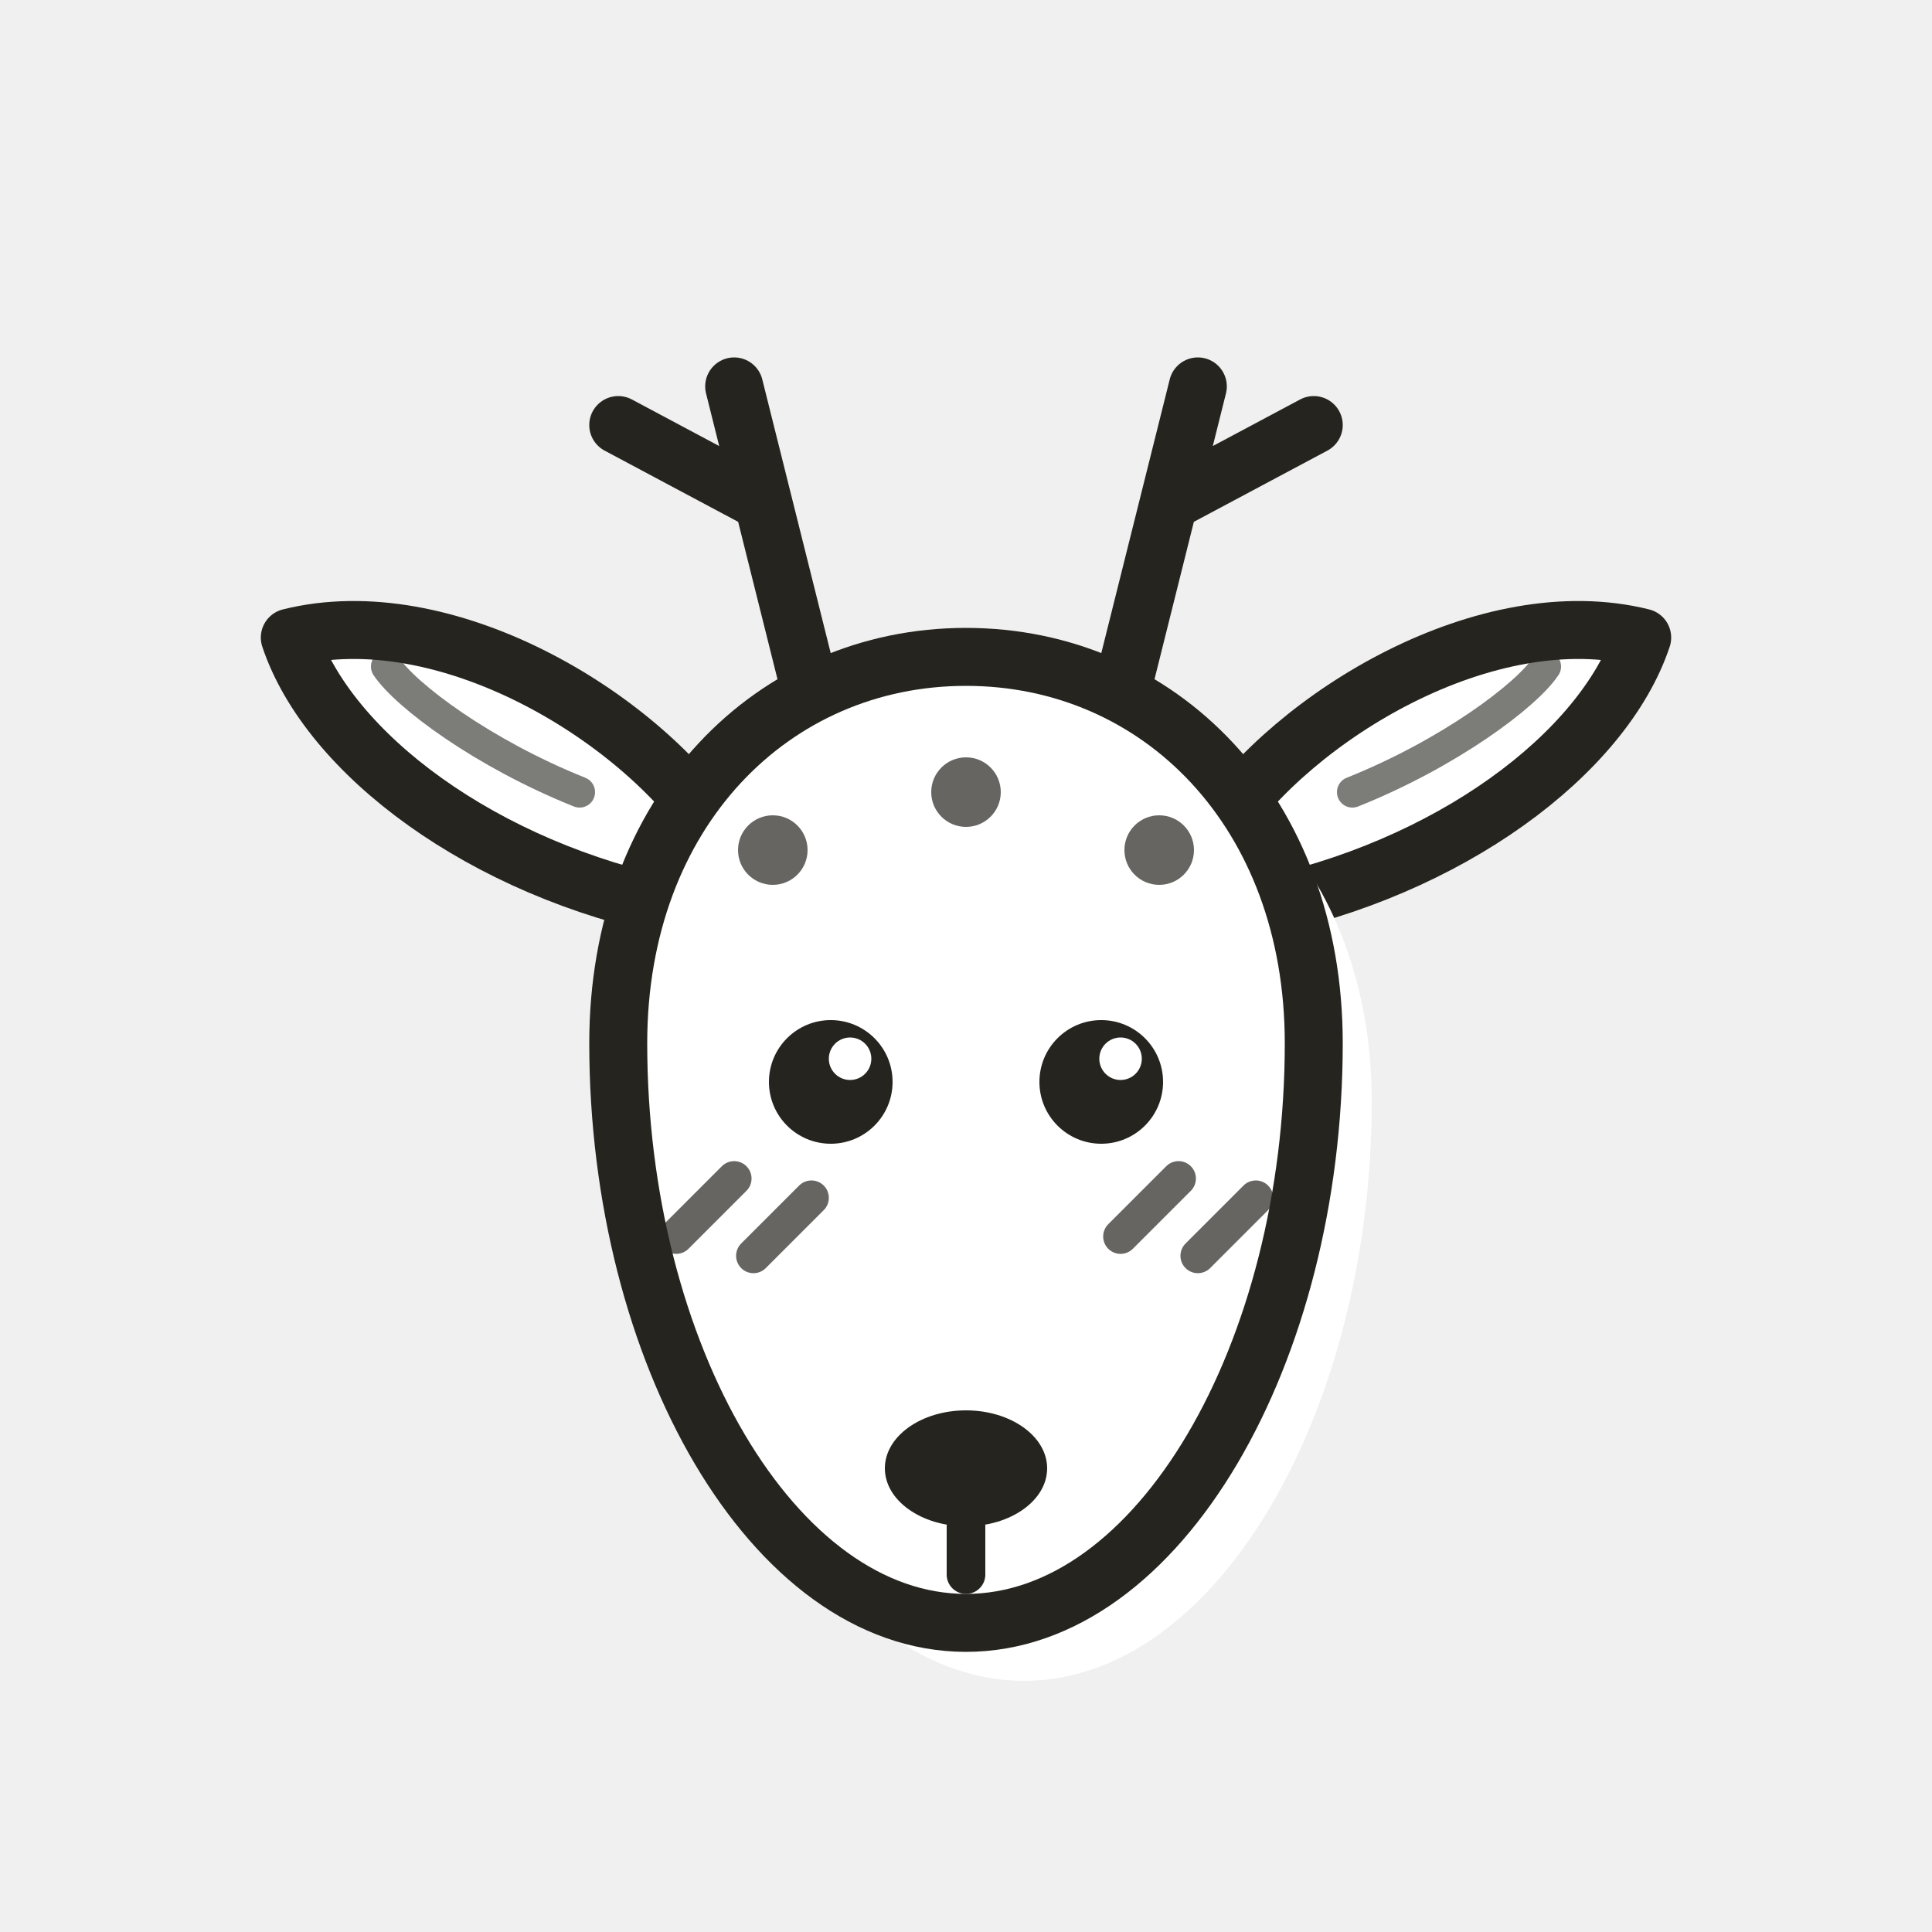
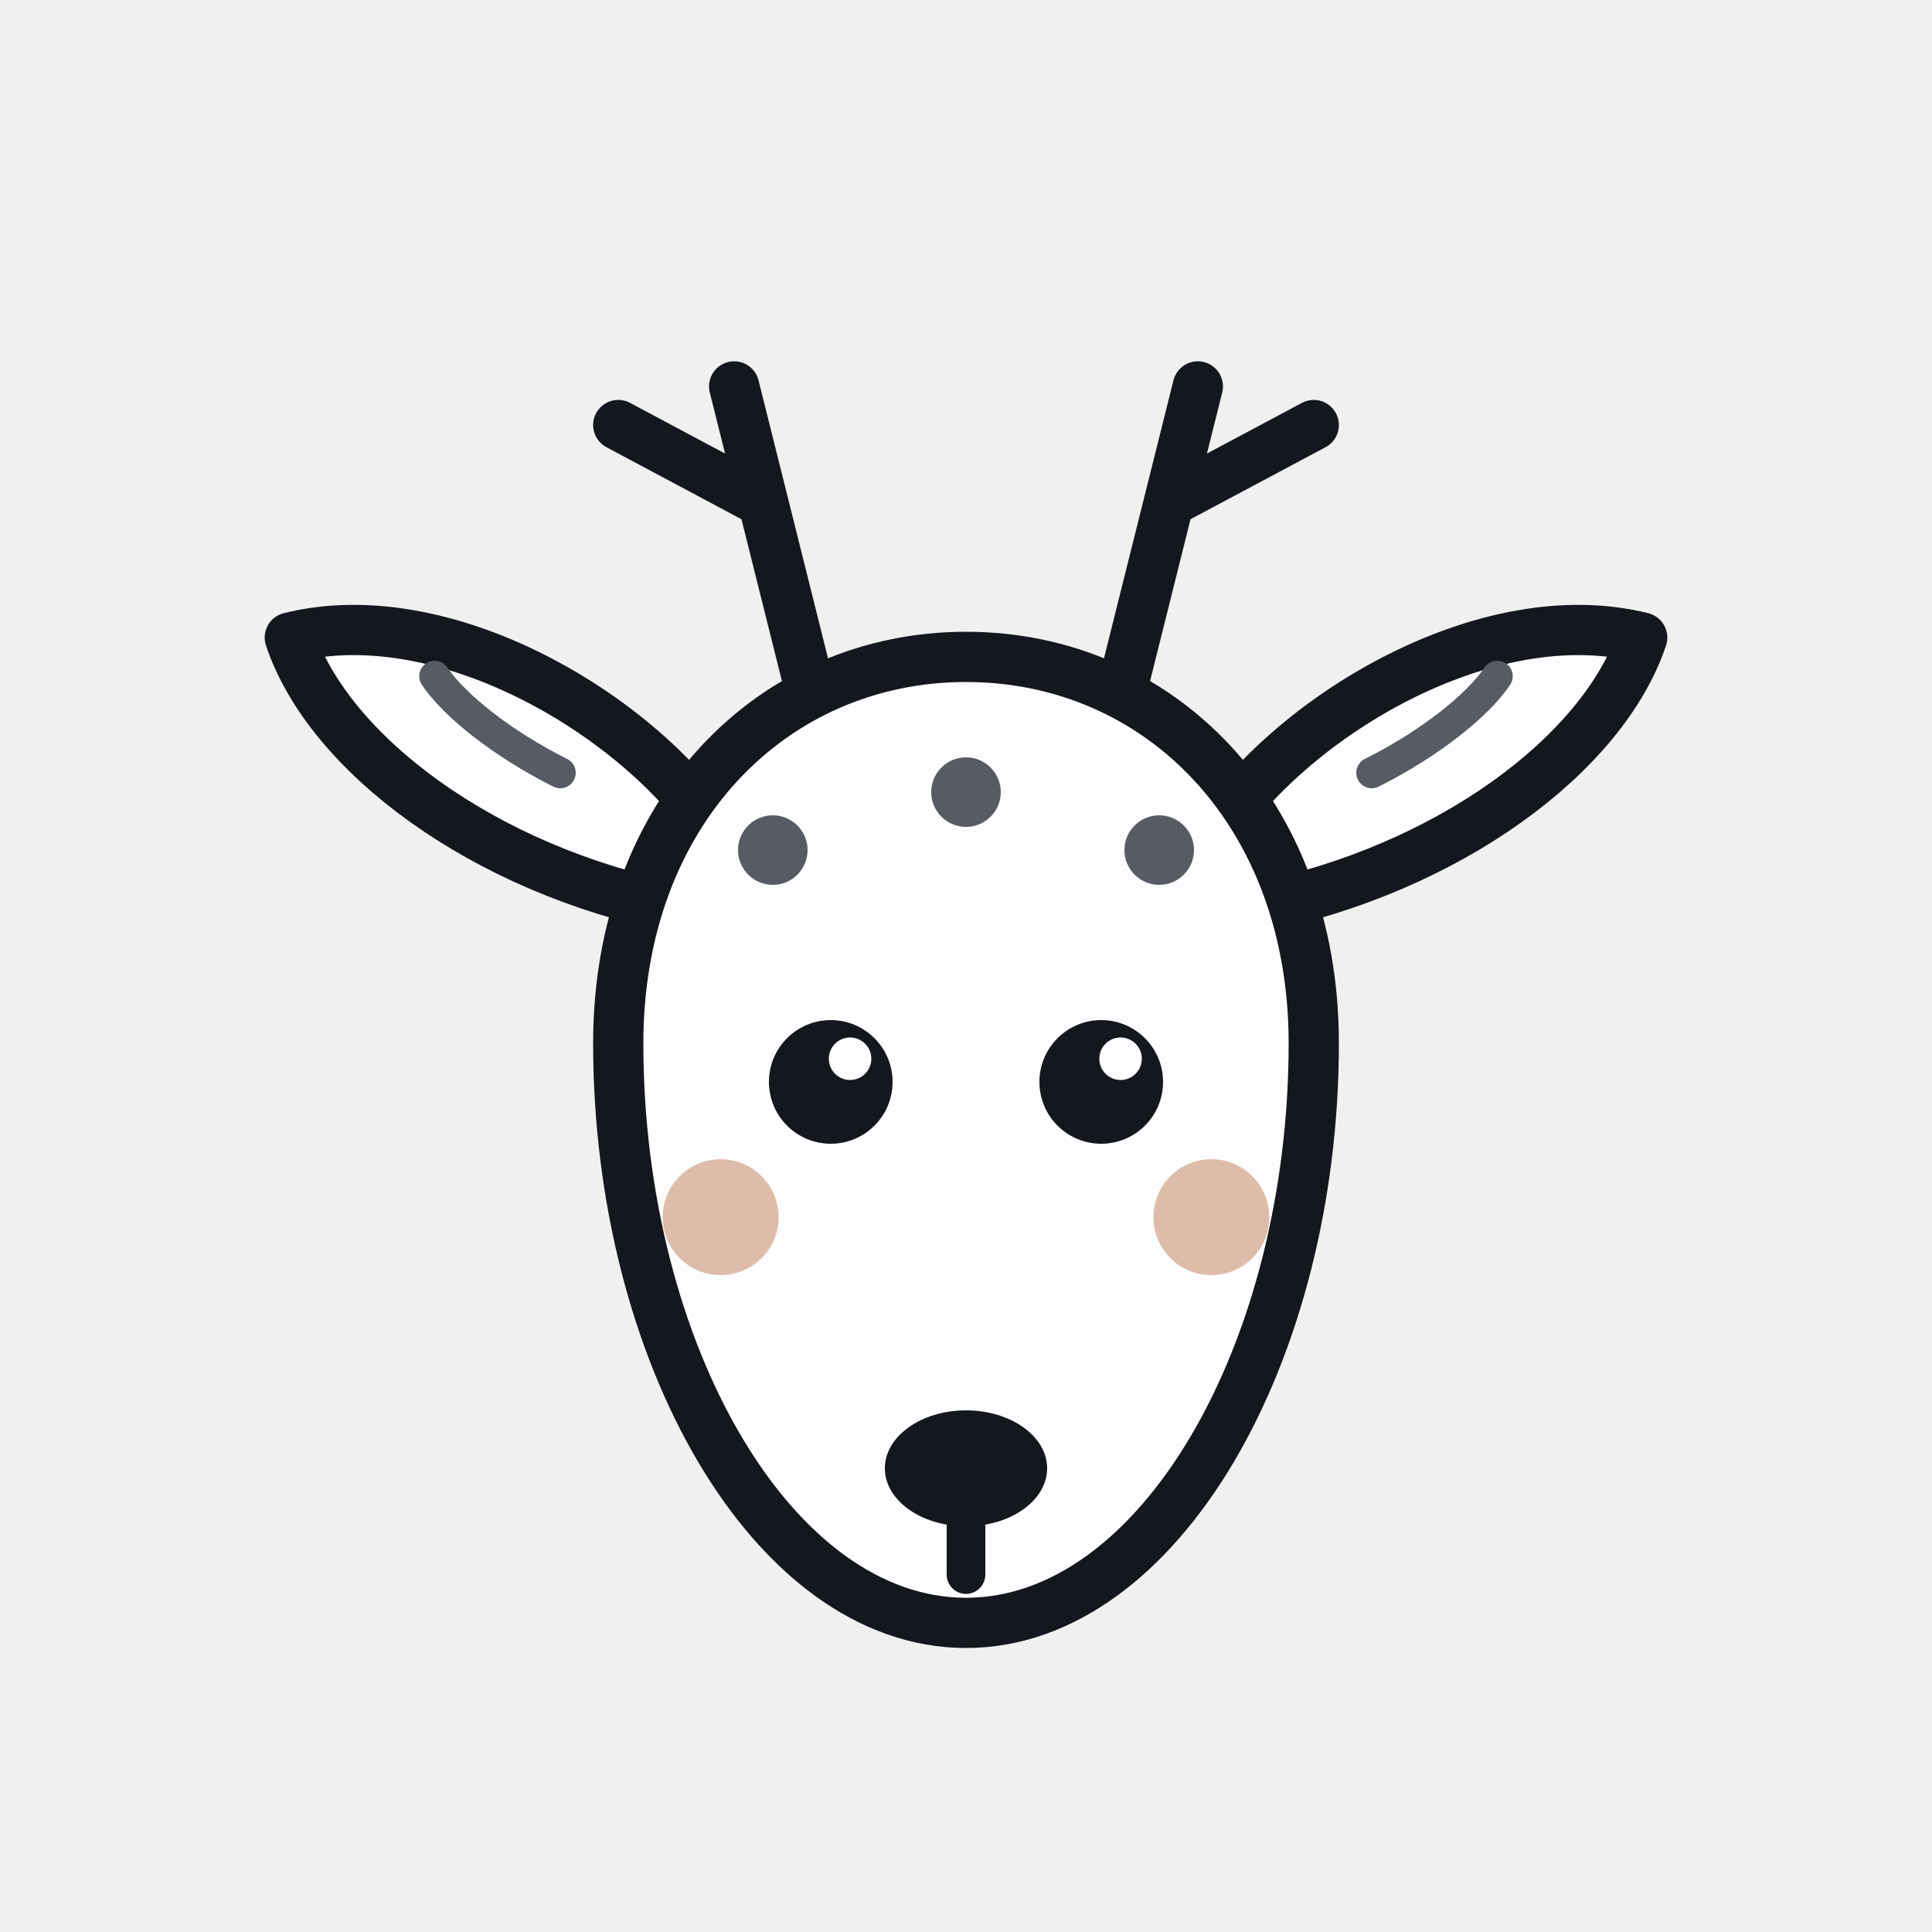
<svg xmlns="http://www.w3.org/2000/svg" viewBox="0 0 100 100">
-   <g stroke="#25241F" stroke-width="3" stroke-linecap="round" stroke-linejoin="round" fill="none">
+   <g stroke="#14171e" stroke-width="2.6" stroke-linecap="round" stroke-linejoin="round" fill="none">
    <path d="M42 36 L38 20 M39.5 26 L32 22 M58 36 L62 20 M60.5 26 L68 22" />
-     <path d="M35 47 C25 45 17 39 15 33 C23 31 33 37 37 43 Z" fill="#ffffff" stroke="#25241F" />
-     <path d="M65 47 C75 45 83 39 85 33 C77 31 67 37 63 43 Z" fill="#ffffff" stroke="#25241F" />
-     <path d="M30 41 C25 39 21 36 20 34.5 M70 41 C75 39 79 36 80 34.5" stroke="#25241F" stroke-width="1.6" opacity="0.6" />
-     <path transform="translate(3 3)" d="M50 84 C40 84 32 70 32 54 C32 42 40 34 50 34 C60 34 68 42 68 54 C68 70 60 84 50 84 Z" fill="#ffffff" stroke="none" />
-     <path d="M50 84 C40 84 32 70 32 54 C32 42 40 34 50 34 C60 34 68 42 68 54 C68 70 60 84 50 84 Z" fill="#ffffff" stroke="#25241F" />
-     <circle cx="40" cy="44" r="1.8" fill="#25241F" stroke="none" opacity="0.7" />
-     <circle cx="60" cy="44" r="1.8" fill="#25241F" stroke="none" opacity="0.7" />
-     <circle cx="50" cy="41" r="1.8" fill="#25241F" stroke="none" opacity="0.7" />
-     <circle cx="43" cy="56" r="3.2" fill="#25241F" stroke="none" />
-     <circle cx="57" cy="56" r="3.2" fill="#25241F" stroke="none" />
-     <circle cx="44" cy="54.8" r="1.1" fill="#ffffff" stroke="none" />
-     <circle cx="58" cy="54.8" r="1.1" fill="#ffffff" stroke="none" />
-     <ellipse cx="50" cy="76" rx="4.2" ry="3" fill="#25241F" stroke="none" />
-     <path d="M50 79 v2.5" stroke="#25241F" stroke-width="2" />
-     <path d="M35 64 l3 -3 M39 65 l3 -3 M58 64 l3 -3 M62 65 l3 -3" stroke="#25241F" stroke-width="1.8" opacity="0.7" />
+     <path d="M35 47 C25 45 17 39 15 33 C23 31 33 37 37 43 Z" fill="#fdfdff" stroke="#14171e" stroke-width="2.6" />
+     <path d="M65 47 C75 45 83 39 85 33 C77 31 67 37 63 43 Z" fill="#fdfdff" stroke="#14171e" stroke-width="2.6" />
+     <path d="M29 40 C26 38.5 23.5 36.5 22.5 35 M71 40 C74 38.5 76.5 36.5 77.5 35" stroke="#575b63" stroke-width="1.6" />
+     <path d="M50 84 C40 84 32 70 32 54 C32 42 40 34 50 34 C60 34 68 42 68 54 C68 70 60 84 50 84 Z" fill="#fdfdff" stroke="#14171e" stroke-width="2.6" />
+     <circle cx="40" cy="44" r="1.8" fill="#575b63" stroke="none" />
+     <circle cx="60" cy="44" r="1.8" fill="#575b63" stroke="none" />
+     <circle cx="50" cy="41" r="1.8" fill="#575b63" stroke="none" />
+     <circle cx="43" cy="56" r="3.2" fill="#14171e" stroke="none" />
+     <circle cx="57" cy="56" r="3.2" fill="#14171e" stroke="none" />
+     <circle cx="44" cy="54.8" r="1.1" fill="#fdfdff" stroke="none" />
+     <circle cx="58" cy="54.8" r="1.1" fill="#fdfdff" stroke="none" />
+     <ellipse cx="50" cy="76" rx="4.2" ry="3" fill="#14171e" stroke="none" />
+     <path d="M50 79 v2.5" stroke="#14171e" stroke-width="2" />
+     <circle cx="37.3" cy="63" r="3" fill="#ddbdaa" stroke="none" />
+     <circle cx="62.7" cy="63" r="3" fill="#ddbdaa" stroke="none" />
  </g>
</svg>
